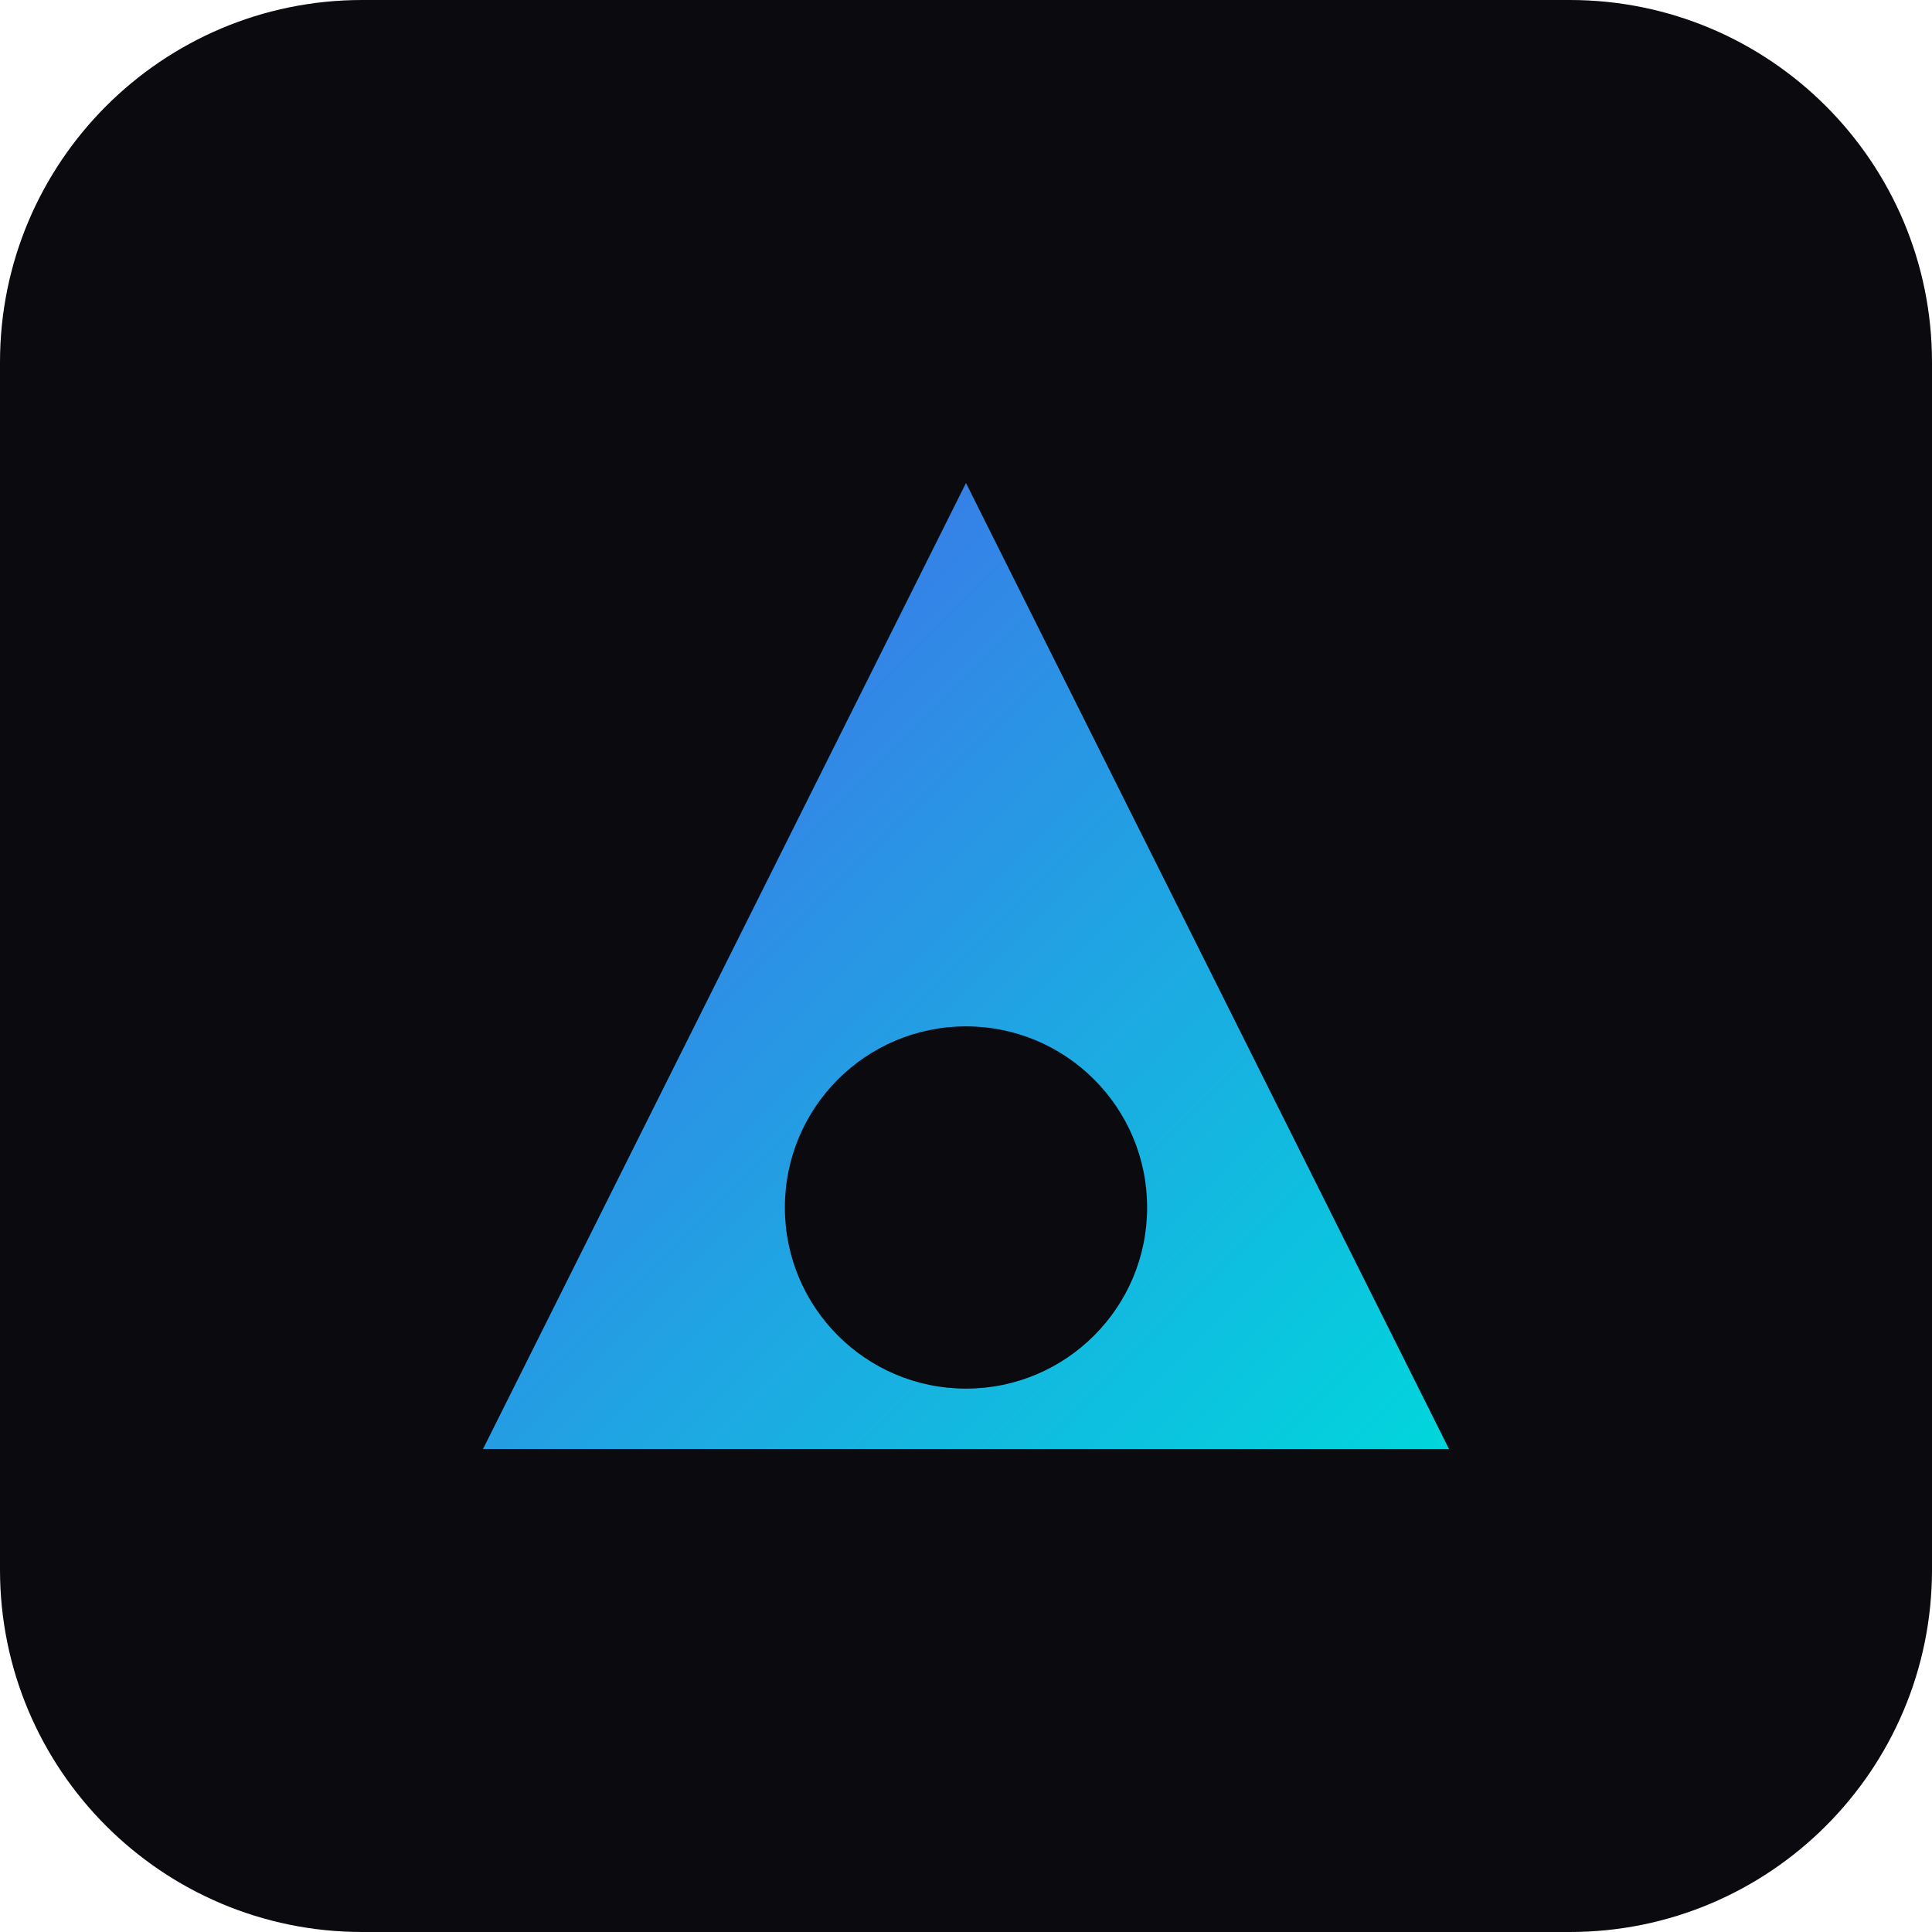
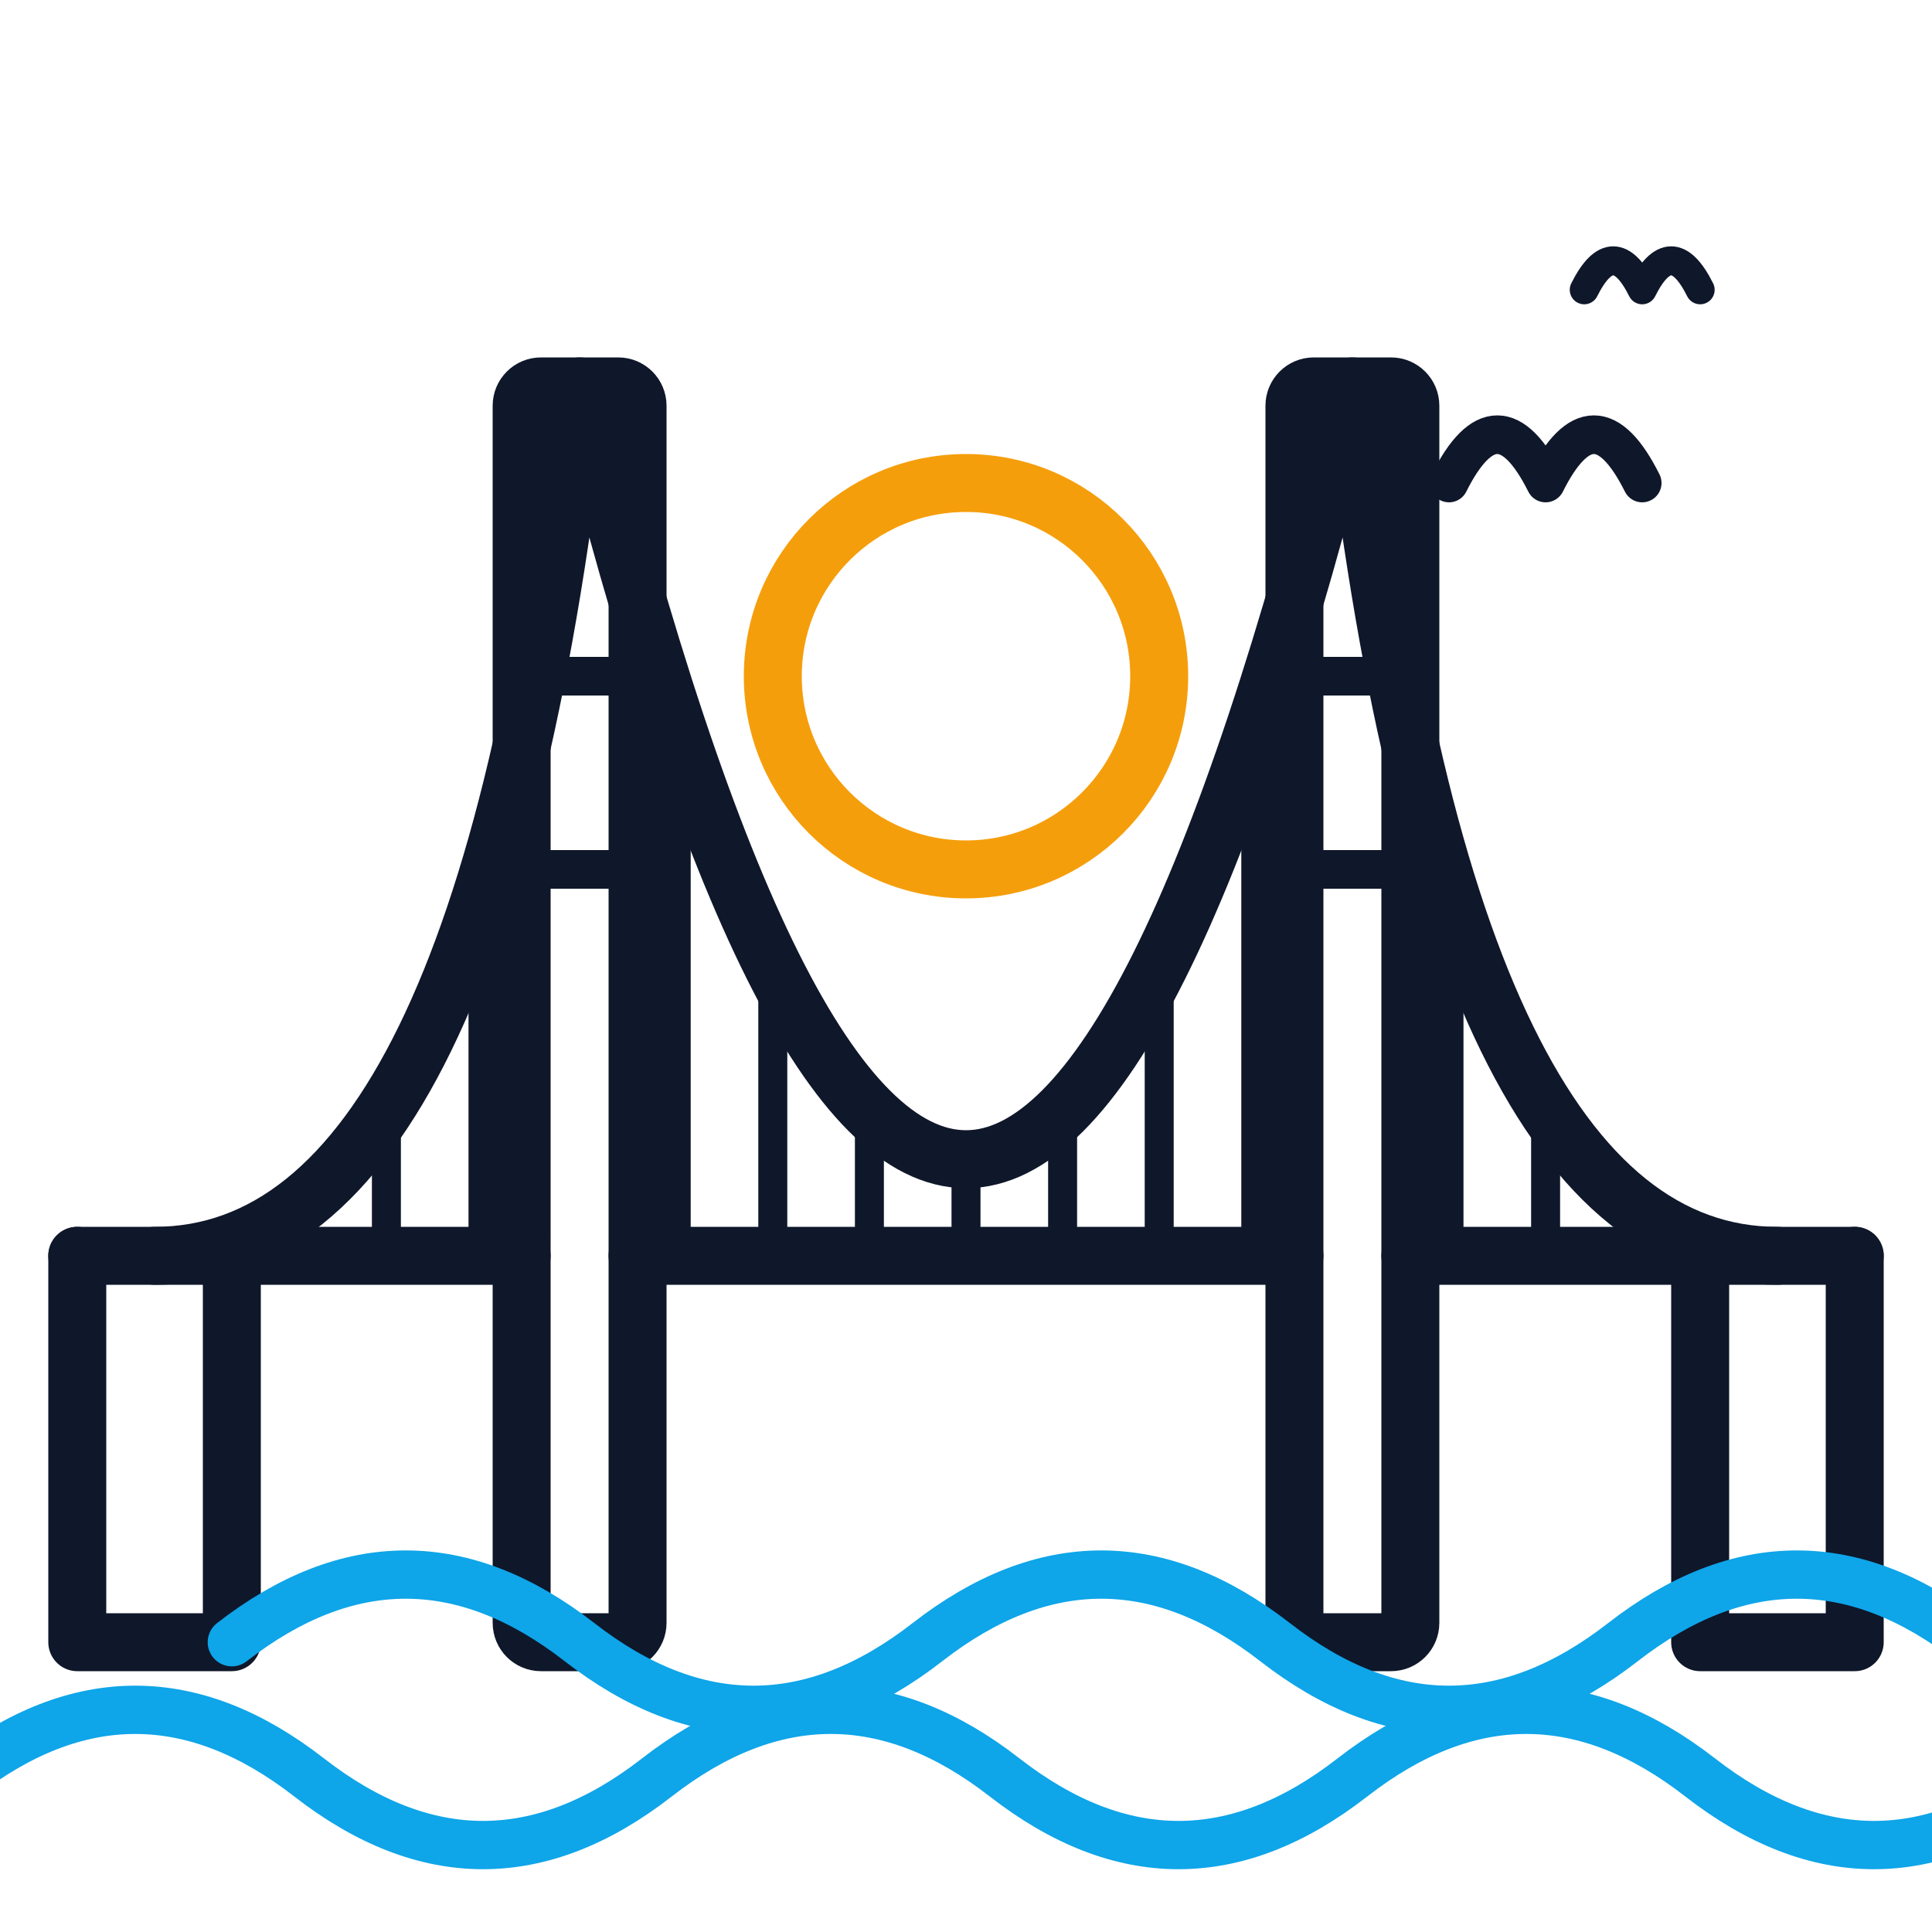
- <svg xmlns="http://www.w3.org/2000/svg" viewBox="0 0 512 512">
-   <defs>
-     <linearGradient id="g" x1="0%" y1="0%" x2="100%" y2="100%">
-       <stop offset="0%" style="stop-color:#4C69F5" />
-       <stop offset="100%" style="stop-color:#00E1E6" />
-     </linearGradient>
-   </defs>
-   <rect width="512" height="512" rx="96" fill="#0a0a0f" />
-   <path d="M128 384L256 128L384 384H128Z" fill="url(#g)" opacity="0.95" />
-   <circle cx="256" cy="320" r="48" fill="#0a0a0f" />
+ <svg xmlns="http://www.w3.org/2000/svg" viewBox="0 0 100 100" width="100%" height="100%" role="img" aria-label="AIBridges Logo">
+   <circle cx="50" cy="35" r="10" fill="none" stroke="#F59E0B" stroke-width="3" stroke-linecap="round" />
+   <g fill="none" stroke="#0F172A" stroke-width="2" stroke-linecap="round" stroke-linejoin="round">
+     <path d="M 75 25 Q 77.5 20 80 25 Q 82.5 20 85 25" />
+     <path d="M 82 15 Q 83.5 12 85 15 Q 86.5 12 88 15" stroke-width="1.5" />
+   </g>
+   <g fill="none" stroke="#0F172A" stroke-width="3" stroke-linecap="round" stroke-linejoin="round">
+     <path d="M 4 65 L 4 85 L 12 85 L 12 65" />
+     <path d="M 88 65 L 88 85 L 96 85 L 96 65" />
+   </g>
+   <g fill="none" stroke="#0F172A" stroke-width="3" stroke-linejoin="round">
+     <rect x="27" y="20" width="6" height="65" rx="1" />
+     <rect x="67" y="20" width="6" height="65" rx="1" />
+   </g>
+   <g stroke="#0F172A" stroke-width="2" stroke-linecap="round">
+     <line x1="27" y1="35" x2="33" y2="35" />
+     <line x1="27" y1="45" x2="33" y2="45" />
+     <line x1="67" y1="35" x2="73" y2="35" />
+     <line x1="67" y1="45" x2="73" y2="45" />
+   </g>
+   <g fill="none" stroke="#0F172A" stroke-width="3" stroke-linecap="round">
+     <line x1="4" y1="65" x2="27" y2="65" />
+     <line x1="33" y1="65" x2="67" y2="65" />
+     <line x1="73" y1="65" x2="96" y2="65" />
+   </g>
+   <path d="M 8 65 Q 25 65 30 20 Q 50 100 70 20 Q 75 65 92 65" fill="none" stroke="#0F172A" stroke-width="3" stroke-linecap="round" stroke-linejoin="round" />
+   <g stroke="#0F172A" stroke-width="1.5" stroke-linecap="round">
+     <line x1="15" y1="62.7" x2="15" y2="65" />
+     <line x1="20" y1="57.3" x2="20" y2="65" />
+     <line x1="25" y1="46.1" x2="25" y2="65" />
+     <line x1="35" y1="37.5" x2="35" y2="65" />
+     <line x1="40" y1="50.0" x2="40" y2="65" />
+     <line x1="45" y1="57.5" x2="45" y2="65" />
+     <line x1="50" y1="60.0" x2="50" y2="65" />
+     <line x1="55" y1="57.5" x2="55" y2="65" />
+     <line x1="60" y1="50.0" x2="60" y2="65" />
+     <line x1="65" y1="37.5" x2="65" y2="65" />
+     <line x1="75" y1="46.1" x2="75" y2="65" />
+     <line x1="80" y1="57.3" x2="80" y2="65" />
+     <line x1="85" y1="62.7" x2="85" y2="65" />
+   </g>
+   <g fill="none" stroke="#0EA5E9" stroke-linecap="round">
+     <path d="M 12 85 Q 21 78 30 85 T 48 85 T 66 85 T 84 85 T 102 85" stroke-width="2.5" />
+     <path d="M -2 92 Q 7 85 16 92 T 34 92 T 52 92 T 70 92 T 88 92 T 106 92" stroke-width="2.5" />
+   </g>
</svg>
